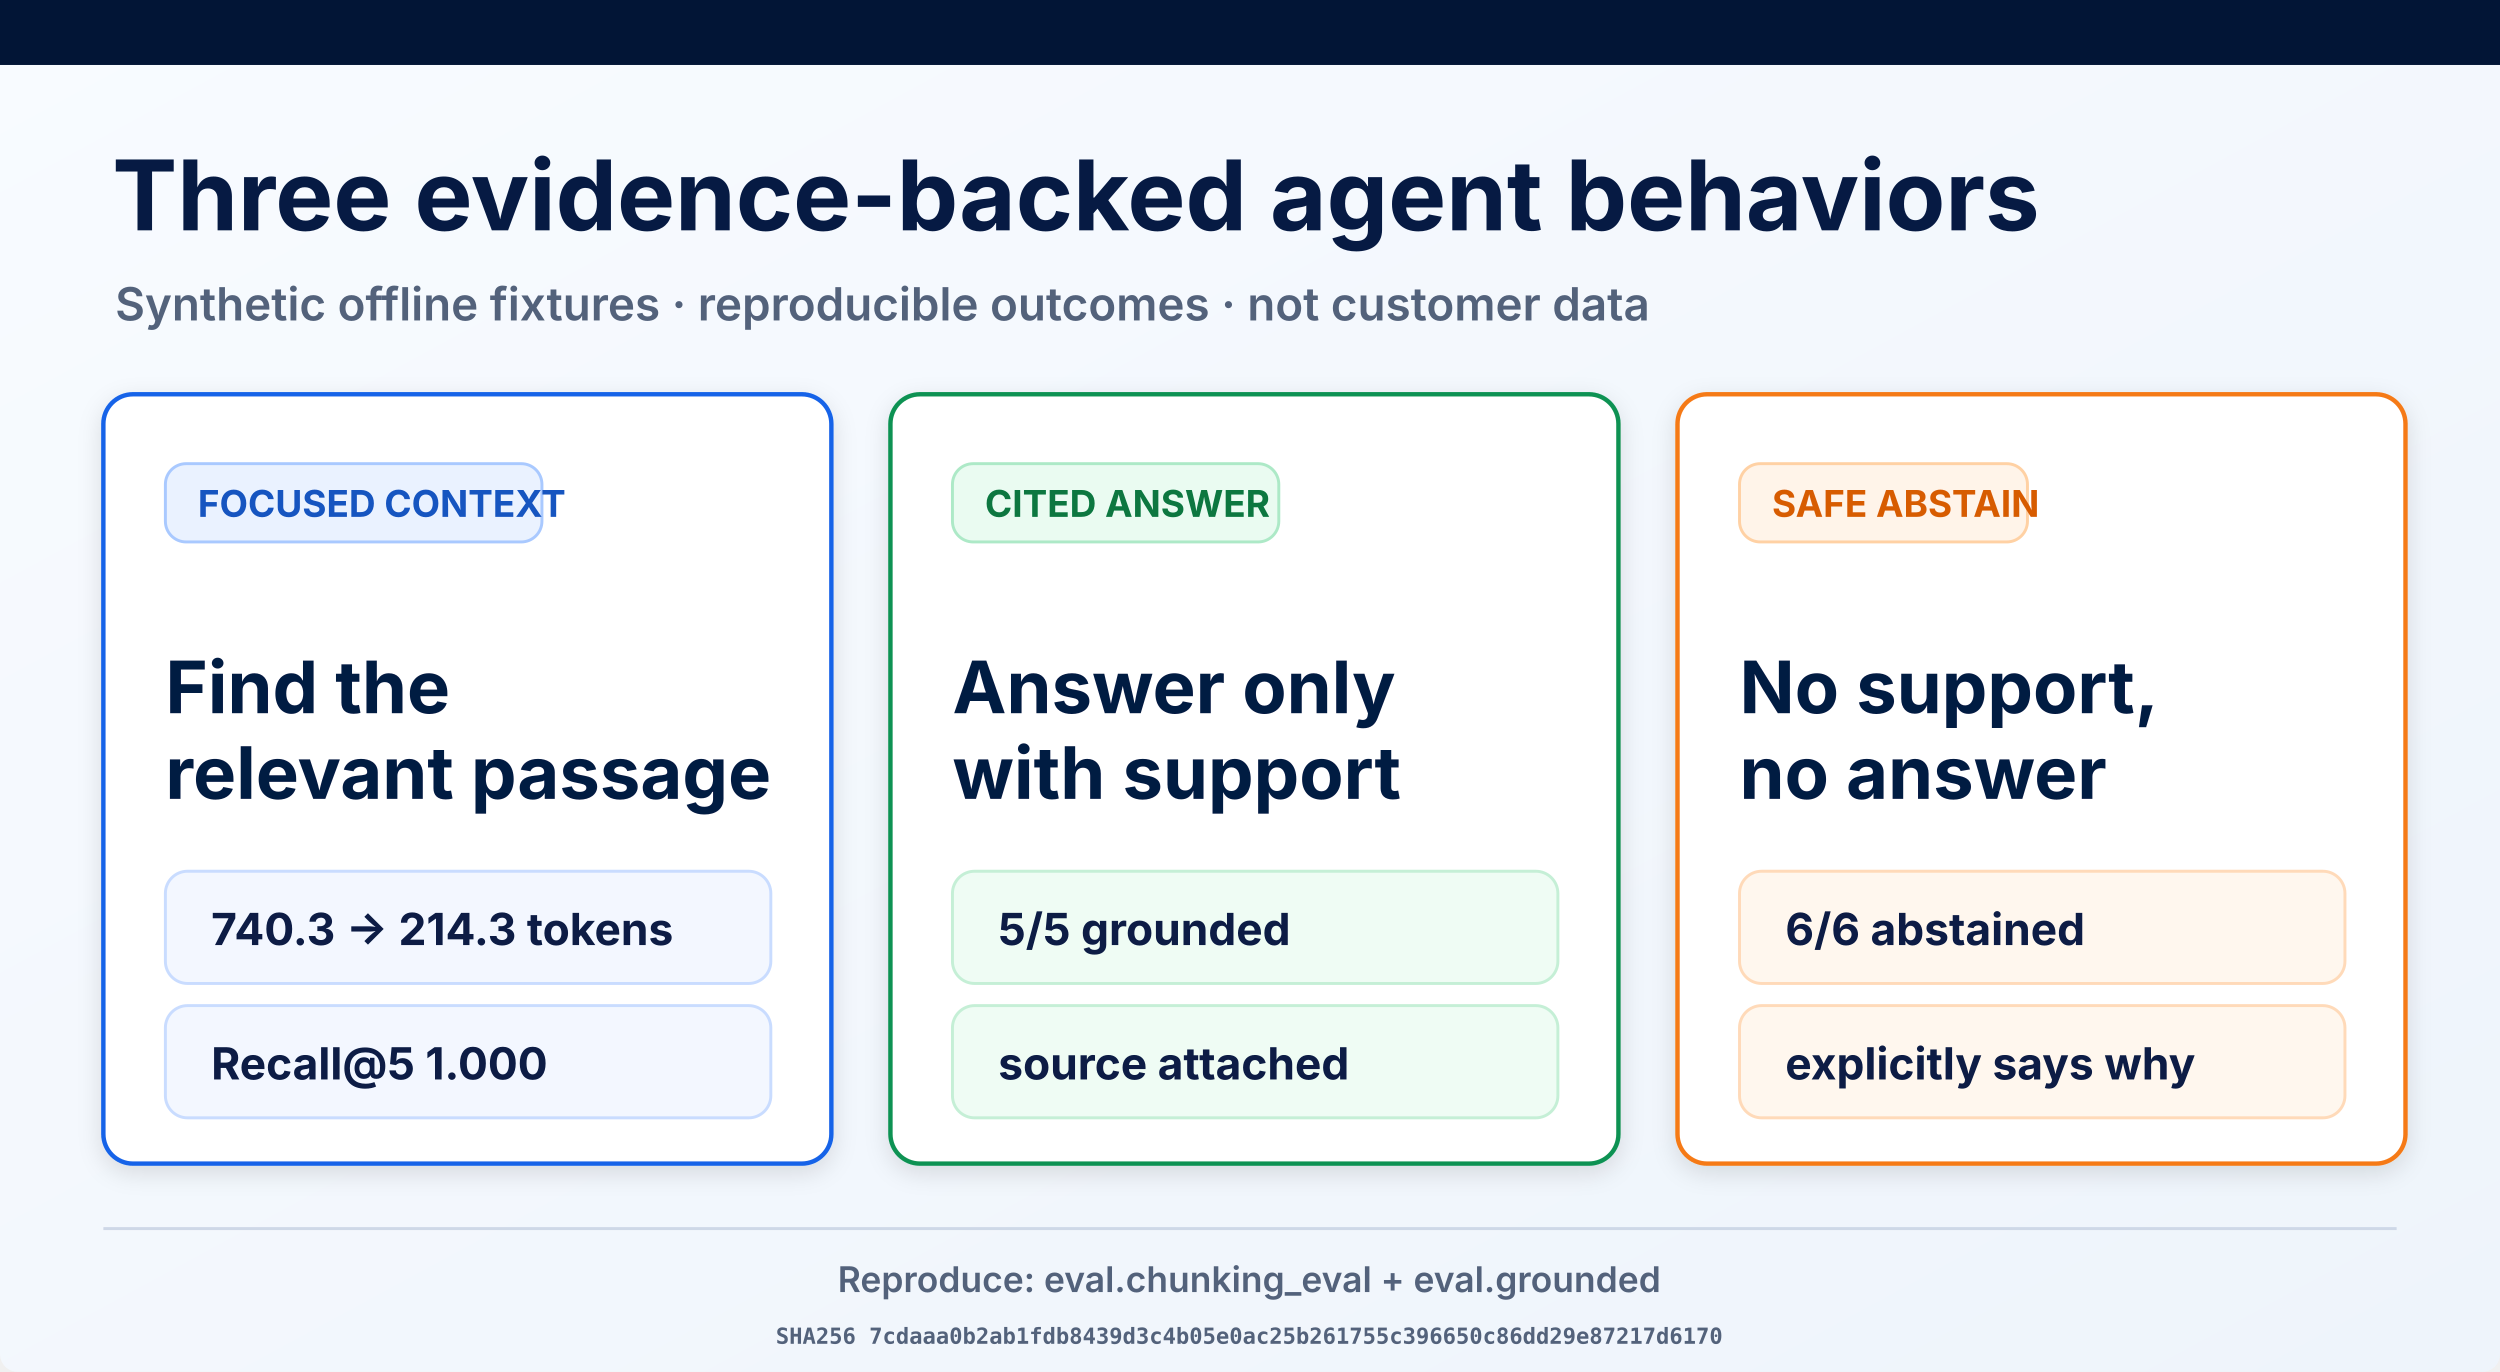
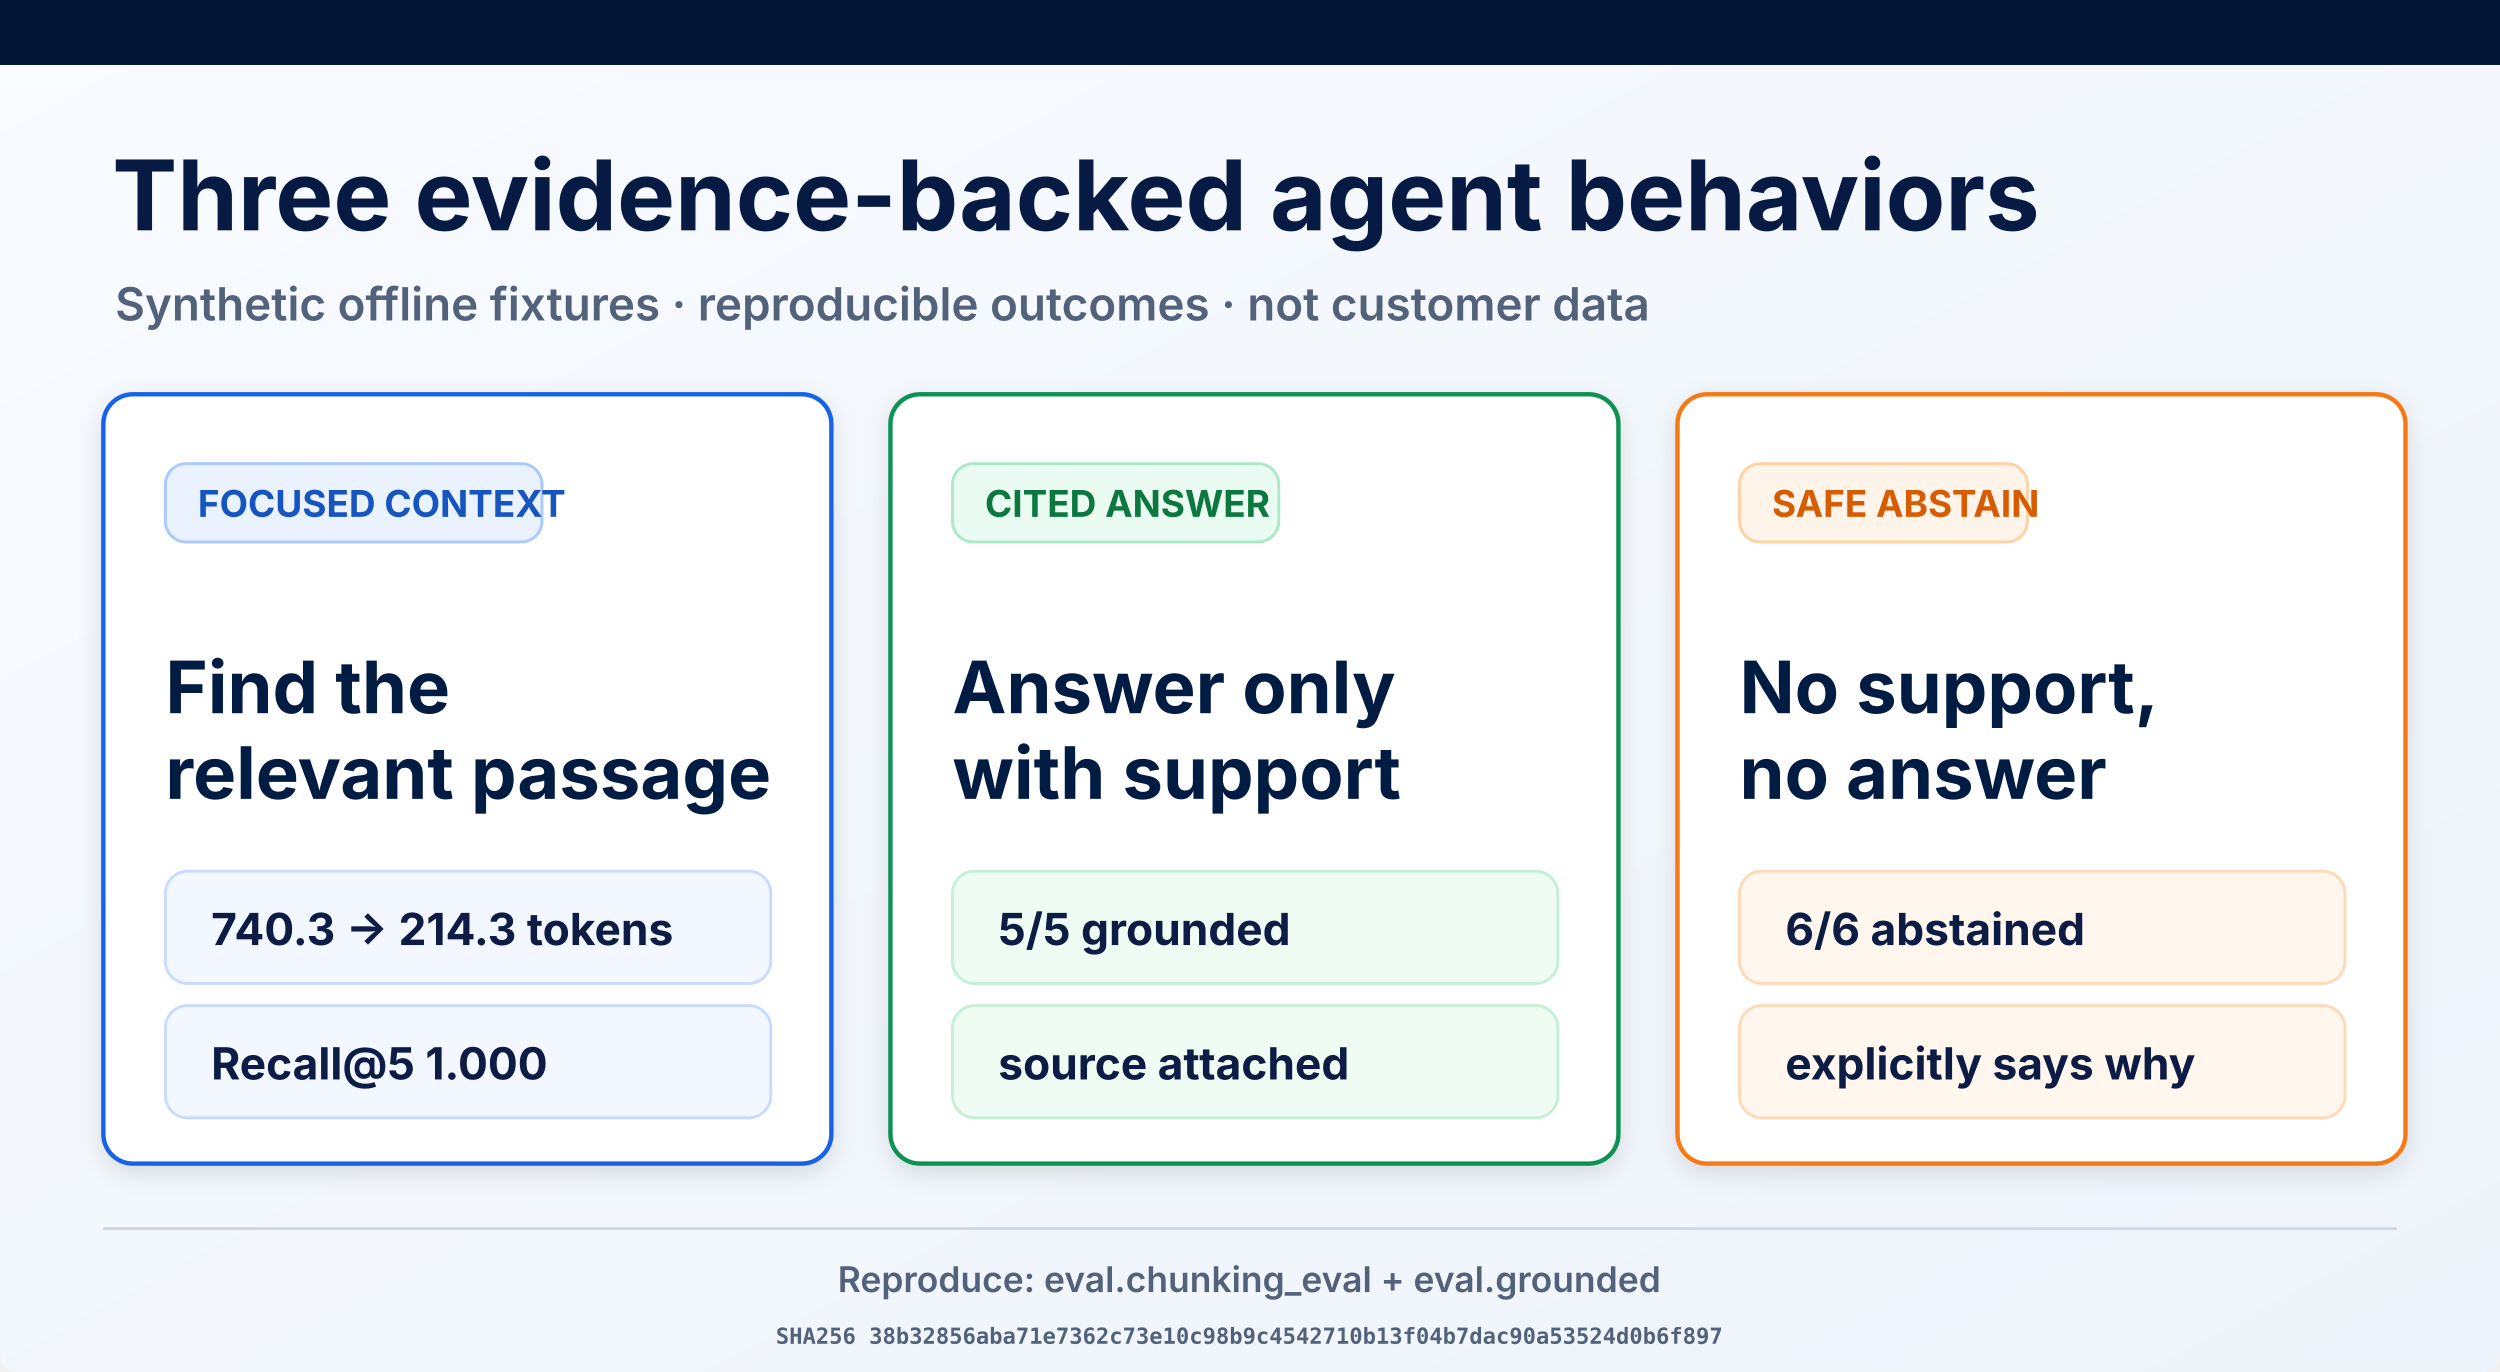
<svg xmlns="http://www.w3.org/2000/svg" width="1693" height="929" viewBox="0 0 1693 929" role="img" aria-labelledby="title desc">
  <defs>
    <linearGradient id="page" x1="0" y1="0" x2="1" y2="1">
      <stop offset="0" stop-color="#f8fbff" />
      <stop offset="1" stop-color="#eef4fb" />
    </linearGradient>
    <filter id="shadow" x="-10%" y="-10%" width="120%" height="130%">
      <feDropShadow dx="0" dy="5" stdDeviation="8" flood-opacity=".12" />
    </filter>
  </defs>
  <rect width="1693" height="929" rx="12" fill="url(#page)" />
  <rect width="1693" height="44" fill="#021536" />
  <text x="76" y="156" font-family="Inter, Arial, sans-serif" font-size="66" font-weight="700" fill="#061a43">Three evidence-backed agent behaviors</text>
  <text x="78" y="217" font-family="Inter, Arial, sans-serif" font-size="31" font-weight="600" fill="#53627b">Synthetic offline fixtures · reproducible outcomes · not customer data</text>
  <g filter="url(#shadow)">
    <rect x="70" y="267" width="493" height="521" rx="20" fill="#fff" stroke="#1763e8" stroke-width="3" />
    <rect x="112" y="314" width="255" height="53" rx="14" fill="#eaf2ff" stroke="#a9c9ff" stroke-width="2" />
    <text x="134" y="350" font-family="Inter, Arial, sans-serif" font-size="25" font-weight="700" fill="#1554c0">FOCUSED CONTEXT</text>
    <text x="112" y="483" font-family="Inter, Arial, sans-serif" font-size="49" font-weight="700" fill="#061a43">Find the</text>
    <text x="112" y="541" font-family="Inter, Arial, sans-serif" font-size="49" font-weight="700" fill="#061a43">relevant passage</text>
    <rect x="112" y="590" width="410" height="76" rx="15" fill="#f3f7ff" stroke="#c9dcff" stroke-width="2" />
    <text x="143" y="640" font-family="Inter, Arial, sans-serif" font-size="30" font-weight="700" fill="#0a1b44">740.3 → 214.3 tokens</text>
    <rect x="112" y="681" width="410" height="76" rx="15" fill="#f3f7ff" stroke="#c9dcff" stroke-width="2" />
    <text x="143" y="731" font-family="Inter, Arial, sans-serif" font-size="30" font-weight="700" fill="#0a1b44">Recall@5 1.000</text>
  </g>
  <g filter="url(#shadow)">
    <rect x="603" y="267" width="493" height="521" rx="20" fill="#fff" stroke="#109252" stroke-width="3" />
    <rect x="645" y="314" width="221" height="53" rx="14" fill="#eafbf1" stroke="#ade9c7" stroke-width="2" />
    <text x="667" y="350" font-family="Inter, Arial, sans-serif" font-size="25" font-weight="700" fill="#08773f">CITED ANSWER</text>
    <text x="645" y="483" font-family="Inter, Arial, sans-serif" font-size="49" font-weight="700" fill="#061a43">Answer only</text>
    <text x="645" y="541" font-family="Inter, Arial, sans-serif" font-size="49" font-weight="700" fill="#061a43">with support</text>
    <rect x="645" y="590" width="410" height="76" rx="15" fill="#effcf4" stroke="#c5efd6" stroke-width="2" />
    <text x="676" y="640" font-family="Inter, Arial, sans-serif" font-size="30" font-weight="700" fill="#0a1b44">5/5 grounded</text>
    <rect x="645" y="681" width="410" height="76" rx="15" fill="#effcf4" stroke="#c5efd6" stroke-width="2" />
    <text x="676" y="731" font-family="Inter, Arial, sans-serif" font-size="30" font-weight="700" fill="#0a1b44">source attached</text>
  </g>
  <g filter="url(#shadow)">
    <rect x="1136" y="267" width="493" height="521" rx="20" fill="#fff" stroke="#f57a19" stroke-width="3" />
    <rect x="1178" y="314" width="195" height="53" rx="14" fill="#fff4e9" stroke="#ffd1a4" stroke-width="2" />
    <text x="1200" y="350" font-family="Inter, Arial, sans-serif" font-size="25" font-weight="700" fill="#d75c06">SAFE ABSTAIN</text>
    <text x="1178" y="483" font-family="Inter, Arial, sans-serif" font-size="49" font-weight="700" fill="#061a43">No support,</text>
    <text x="1178" y="541" font-family="Inter, Arial, sans-serif" font-size="49" font-weight="700" fill="#061a43">no answer</text>
    <rect x="1178" y="590" width="410" height="76" rx="15" fill="#fff7ee" stroke="#ffdab9" stroke-width="2" />
    <text x="1209" y="640" font-family="Inter, Arial, sans-serif" font-size="30" font-weight="700" fill="#0a1b44">6/6 abstained</text>
    <rect x="1178" y="681" width="410" height="76" rx="15" fill="#fff7ee" stroke="#ffdab9" stroke-width="2" />
    <text x="1209" y="731" font-family="Inter, Arial, sans-serif" font-size="30" font-weight="700" fill="#0a1b44">explicitly says why</text>
  </g>
  <line x1="70" y1="832" x2="1623" y2="832" stroke="#ced8e7" stroke-width="2" />
  <text x="846" y="875" text-anchor="middle" font-family="Inter, Arial, sans-serif" font-size="24" font-weight="600" fill="#53627b">Reproduce: eval.chunking_eval + eval.grounded</text>
-   <text x="846" y="910" text-anchor="middle" font-family="ui-monospace, monospace" font-size="15" font-weight="600" fill="#53627b">SHA256 7cdaaa0b2ab1fdb8439d3c4b05e0ac25b261755c396650c86dd29e87217d6170</text>
+   <text x="846" y="910" text-anchor="middle" font-family="ui-monospace, monospace" font-size="15" font-weight="600" fill="#53627b">SHA256 38b32856aba71e7362c73e10c98b9c4542710b13f04b7dac90a53524d0b6f897</text>
</svg>
